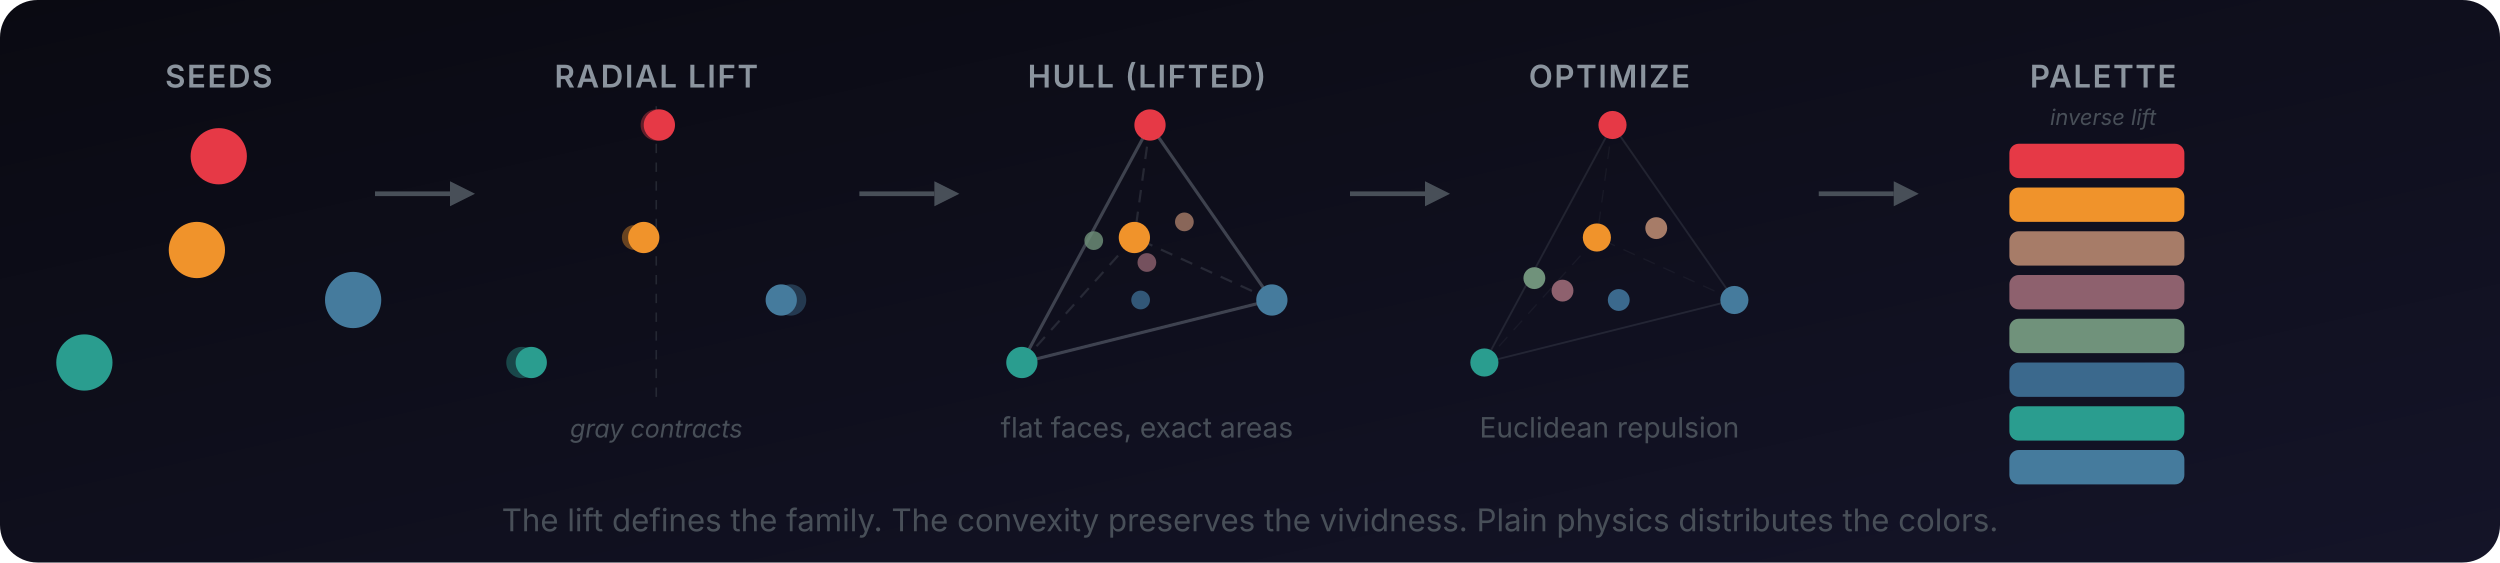
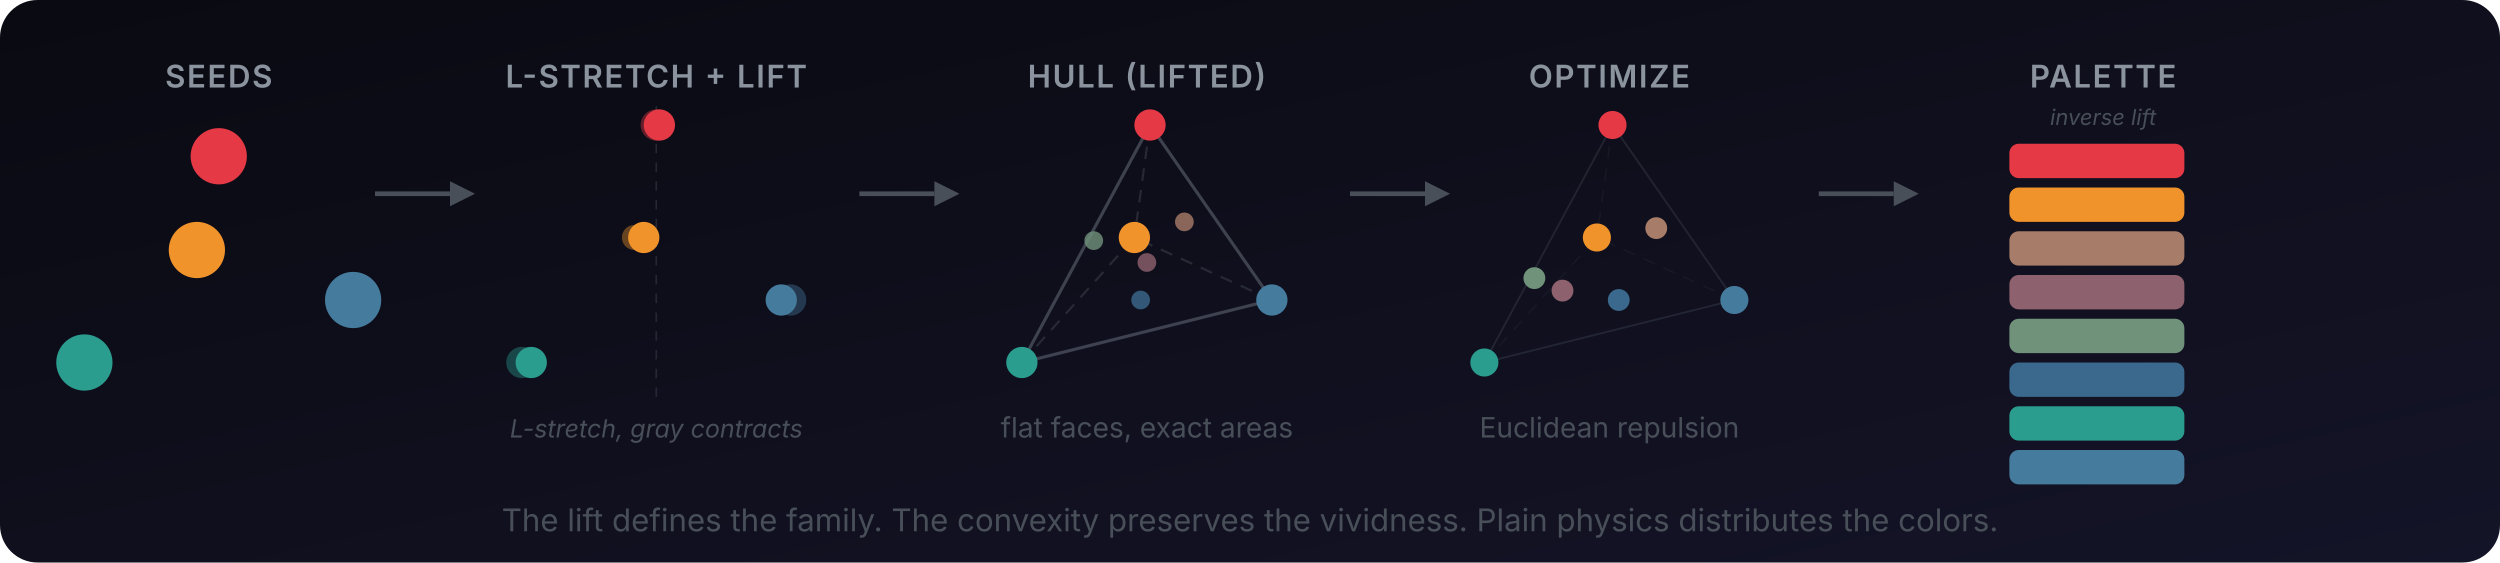
<svg xmlns="http://www.w3.org/2000/svg" width="800" height="180" viewBox="0 0 800 180">
  <defs>
    <linearGradient id="abg" x1="0" y1="0" x2="1" y2="1">
      <stop offset="0%" stop-color="#0a0a12" />
      <stop offset="100%" stop-color="#141428" />
    </linearGradient>
  </defs>
  <rect width="800" height="180" fill="url(#abg)" rx="12" />
  <g transform="translate(15, 18)">
    <text x="55" y="10" fill="#8b949e" font-family="system-ui, -apple-system, sans-serif" font-size="10" text-anchor="middle" font-weight="600" letter-spacing="0.5">SEEDS</text>
    <circle cx="55" cy="32" r="9" fill="#e63946" />
    <circle cx="12" cy="98" r="9" fill="#2a9d8f" />
    <circle cx="98" cy="78" r="9" fill="#457b9d" />
    <circle cx="48" cy="62" r="9" fill="#f0932b" />
  </g>
  <g transform="translate(120, 62)">
    <line x1="0" y1="0" x2="24" y2="0" stroke="#484f58" stroke-width="1.5" />
    <polygon points="24,-4 32,0 24,4" fill="#484f58" />
  </g>
  <g transform="translate(155, 18)">
-     <text x="55" y="10" fill="#8b949e" font-family="system-ui, -apple-system, sans-serif" font-size="10" text-anchor="middle" font-weight="600" letter-spacing="0.5">RADIAL LIFT</text>
+     <text x="55" y="10" fill="#8b949e" font-family="system-ui, -apple-system, sans-serif" font-size="10" text-anchor="middle" font-weight="600" letter-spacing="0.5">L-STRETCH + LIFT</text>
    <line x1="55" y1="16" x2="55" y2="110" stroke="#484f58" stroke-width="0.5" stroke-dasharray="3,3" opacity="0.4" />
    <circle cx="55" cy="22" r="5" fill="#e63946" opacity="0.4" />
    <circle cx="56" cy="22" r="5" fill="#e63946" />
    <circle cx="12" cy="98" r="5" fill="#2a9d8f" opacity="0.4" />
    <circle cx="15" cy="98" r="5" fill="#2a9d8f" />
    <circle cx="98" cy="78" r="5" fill="#457b9d" opacity="0.4" />
    <circle cx="95" cy="78" r="5" fill="#457b9d" />
    <circle cx="48" cy="58" r="4" fill="#f0932b" opacity="0.4" />
    <circle cx="51" cy="58" r="5" fill="#f0932b" />
-     <text x="55" y="122" fill="#484f58" font-family="system-ui, -apple-system, sans-serif" font-size="8" text-anchor="middle" font-style="italic">gray contracts</text>
+     <text x="55" y="122" fill="#484f58" font-family="system-ui, -apple-system, sans-serif" font-size="8" text-anchor="middle" font-style="italic">L-stretch, gray contracts</text>
  </g>
  <g transform="translate(275, 62)">
    <line x1="0" y1="0" x2="24" y2="0" stroke="#484f58" stroke-width="1.5" />
    <polygon points="24,-4 32,0 24,4" fill="#484f58" />
  </g>
  <g transform="translate(312, 18)">
    <text x="55" y="10" fill="#8b949e" font-family="system-ui, -apple-system, sans-serif" font-size="10" text-anchor="middle" font-weight="600" letter-spacing="0.5">HULL (LIFTED)</text>
    <line x1="56" y1="22" x2="15" y2="98" stroke="#6e7681" stroke-width="1" opacity="0.5" />
    <line x1="56" y1="22" x2="95" y2="78" stroke="#6e7681" stroke-width="1" opacity="0.5" />
    <line x1="15" y1="98" x2="95" y2="78" stroke="#6e7681" stroke-width="1" opacity="0.5" />
    <line x1="56" y1="22" x2="51" y2="58" stroke="#6e7681" stroke-width="0.7" opacity="0.25" stroke-dasharray="4,3" />
    <line x1="15" y1="98" x2="51" y2="58" stroke="#6e7681" stroke-width="0.7" opacity="0.25" stroke-dasharray="4,3" />
    <line x1="95" y1="78" x2="51" y2="58" stroke="#6e7681" stroke-width="0.7" opacity="0.25" stroke-dasharray="4,3" />
    <circle cx="56" cy="22" r="5" fill="#e63946" />
    <circle cx="15" cy="98" r="5" fill="#2a9d8f" />
    <circle cx="95" cy="78" r="5" fill="#457b9d" />
    <circle cx="51" cy="58" r="5" fill="#f0932b" />
    <circle cx="38" cy="59" r="3" fill="#70927b" opacity="0.8" />
    <circle cx="67" cy="53" r="3" fill="#a77c68" opacity="0.8" />
    <circle cx="53" cy="78" r="3" fill="#3b698d" opacity="0.8" />
    <circle cx="55" cy="66" r="3" fill="#8e616e" opacity="0.8" />
    <text x="55" y="122" fill="#484f58" font-family="system-ui, -apple-system, sans-serif" font-size="9" text-anchor="middle">flat faces, exact areas</text>
  </g>
  <g transform="translate(432, 62)">
    <line x1="0" y1="0" x2="24" y2="0" stroke="#484f58" stroke-width="1.5" />
    <polygon points="24,-4 32,0 24,4" fill="#484f58" />
  </g>
  <g transform="translate(460, 18)">
    <text x="55" y="10" fill="#8b949e" font-family="system-ui, -apple-system, sans-serif" font-size="10" text-anchor="middle" font-weight="600" letter-spacing="0.5">OPTIMIZE</text>
    <line x1="56" y1="22" x2="15" y2="98" stroke="#6e7681" stroke-width="0.6" opacity="0.2" />
    <line x1="56" y1="22" x2="95" y2="78" stroke="#6e7681" stroke-width="0.6" opacity="0.2" />
    <line x1="15" y1="98" x2="95" y2="78" stroke="#6e7681" stroke-width="0.6" opacity="0.2" />
    <line x1="56" y1="22" x2="51" y2="58" stroke="#6e7681" stroke-width="0.4" opacity="0.1" stroke-dasharray="4,3" />
    <line x1="15" y1="98" x2="51" y2="58" stroke="#6e7681" stroke-width="0.4" opacity="0.1" stroke-dasharray="4,3" />
    <line x1="95" y1="78" x2="51" y2="58" stroke="#6e7681" stroke-width="0.4" opacity="0.1" stroke-dasharray="4,3" />
    <circle cx="56" cy="22" r="4.5" fill="#e63946" />
    <circle cx="15" cy="98" r="4.5" fill="#2a9d8f" />
    <circle cx="95" cy="78" r="4.5" fill="#457b9d" />
    <circle cx="51" cy="58" r="4.5" fill="#f0932b" />
    <circle cx="31" cy="71" r="3.5" fill="#70927b" />
    <circle cx="70" cy="55" r="3.5" fill="#a77c68" />
    <circle cx="58" cy="78" r="3.5" fill="#3b698d" />
    <circle cx="40" cy="75" r="3.5" fill="#8e616e" />
    <text x="55" y="122" fill="#484f58" font-family="system-ui, -apple-system, sans-serif" font-size="9" text-anchor="middle">Euclidean repulsion</text>
  </g>
  <g transform="translate(582, 62)">
    <line x1="0" y1="0" x2="24" y2="0" stroke="#484f58" stroke-width="1.5" />
    <polygon points="24,-4 32,0 24,4" fill="#484f58" />
  </g>
  <g transform="translate(618, 18)">
    <text x="55" y="10" fill="#8b949e" font-family="system-ui, -apple-system, sans-serif" font-size="10" text-anchor="middle" font-weight="600" letter-spacing="0.5">PALETTE</text>
    <text x="55" y="22" fill="#484f58" font-family="system-ui, -apple-system, sans-serif" font-size="7" text-anchor="middle" font-style="italic">inverse lift</text>
    <rect x="25" y="28" width="56" height="11" rx="3" fill="#e63946" />
    <rect x="25" y="42" width="56" height="11" rx="3" fill="#f0932b" />
    <rect x="25" y="56" width="56" height="11" rx="3" fill="#a77c68" />
    <rect x="25" y="70" width="56" height="11" rx="3" fill="#8e616e" />
    <rect x="25" y="84" width="56" height="11" rx="3" fill="#70927b" />
    <rect x="25" y="98" width="56" height="11" rx="3" fill="#3b698d" />
    <rect x="25" y="112" width="56" height="11" rx="3" fill="#2a9d8f" />
    <rect x="25" y="126" width="56" height="11" rx="3" fill="#457b9d" />
  </g>
  <text x="400" y="170" fill="#484f58" font-family="system-ui, -apple-system, sans-serif" font-size="10" text-anchor="middle">The lift defines the family. The convexity preserves the vividness. Plain physics distributes the colors.</text>
</svg>
